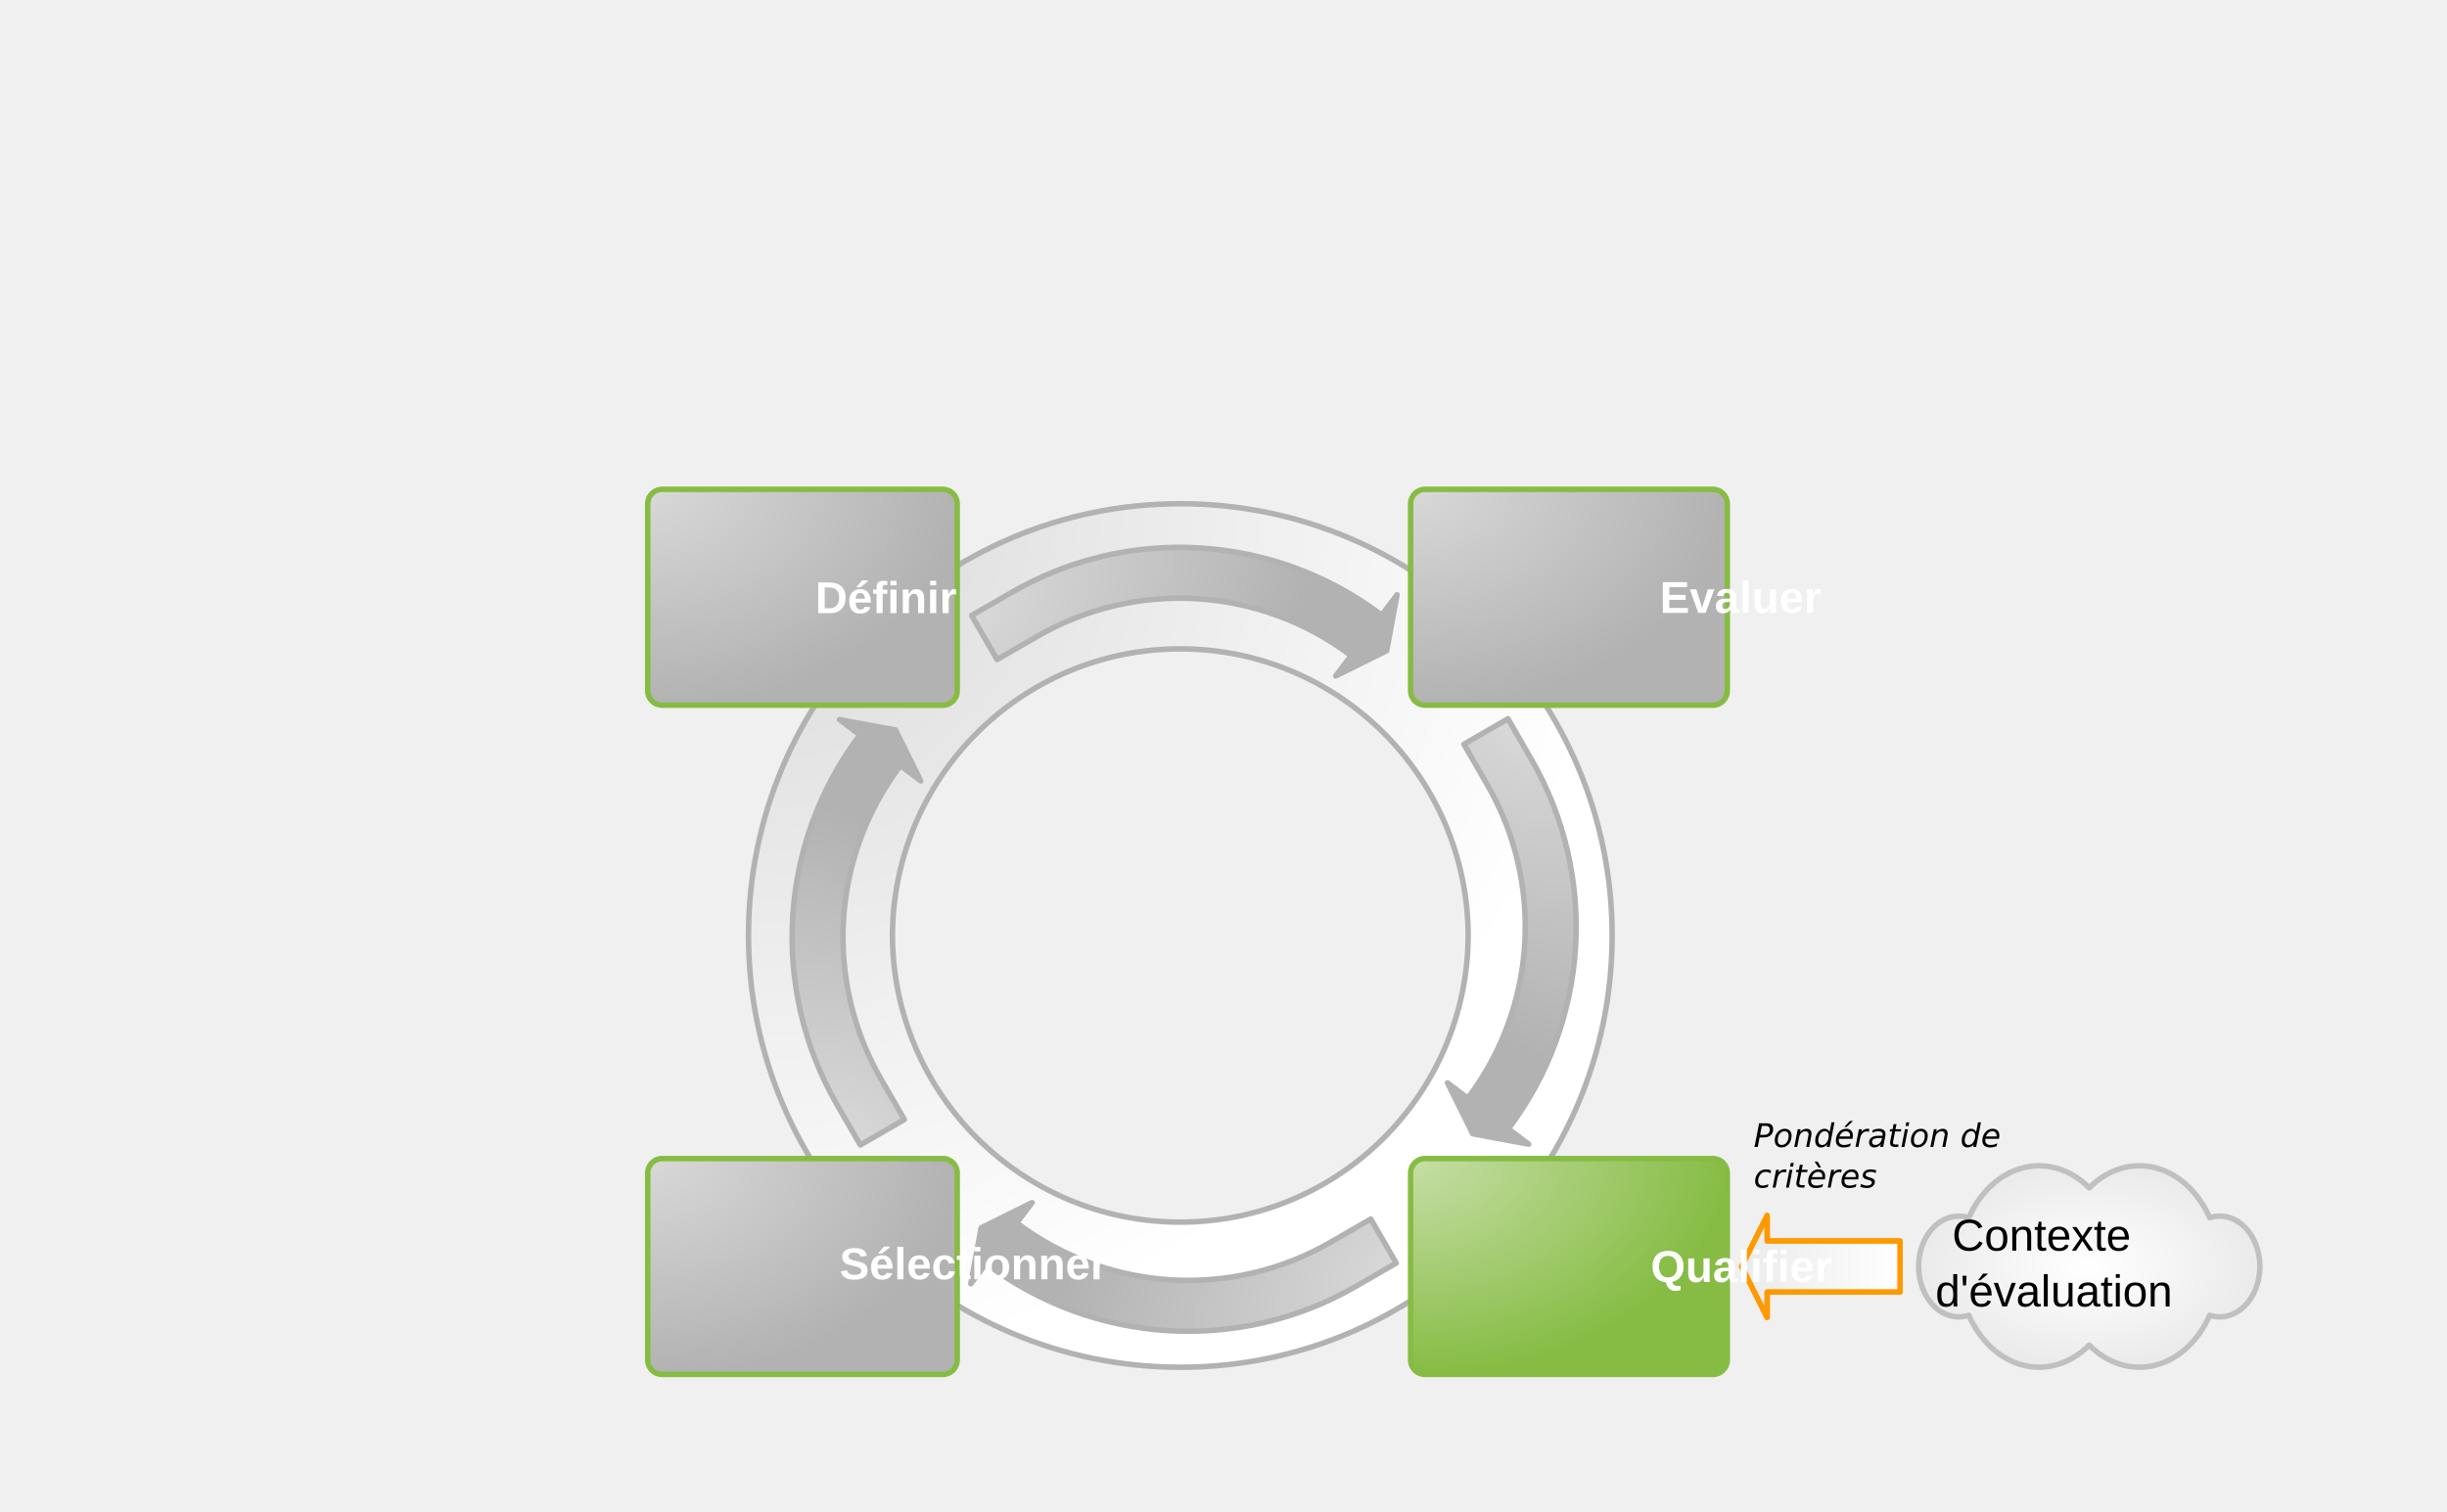
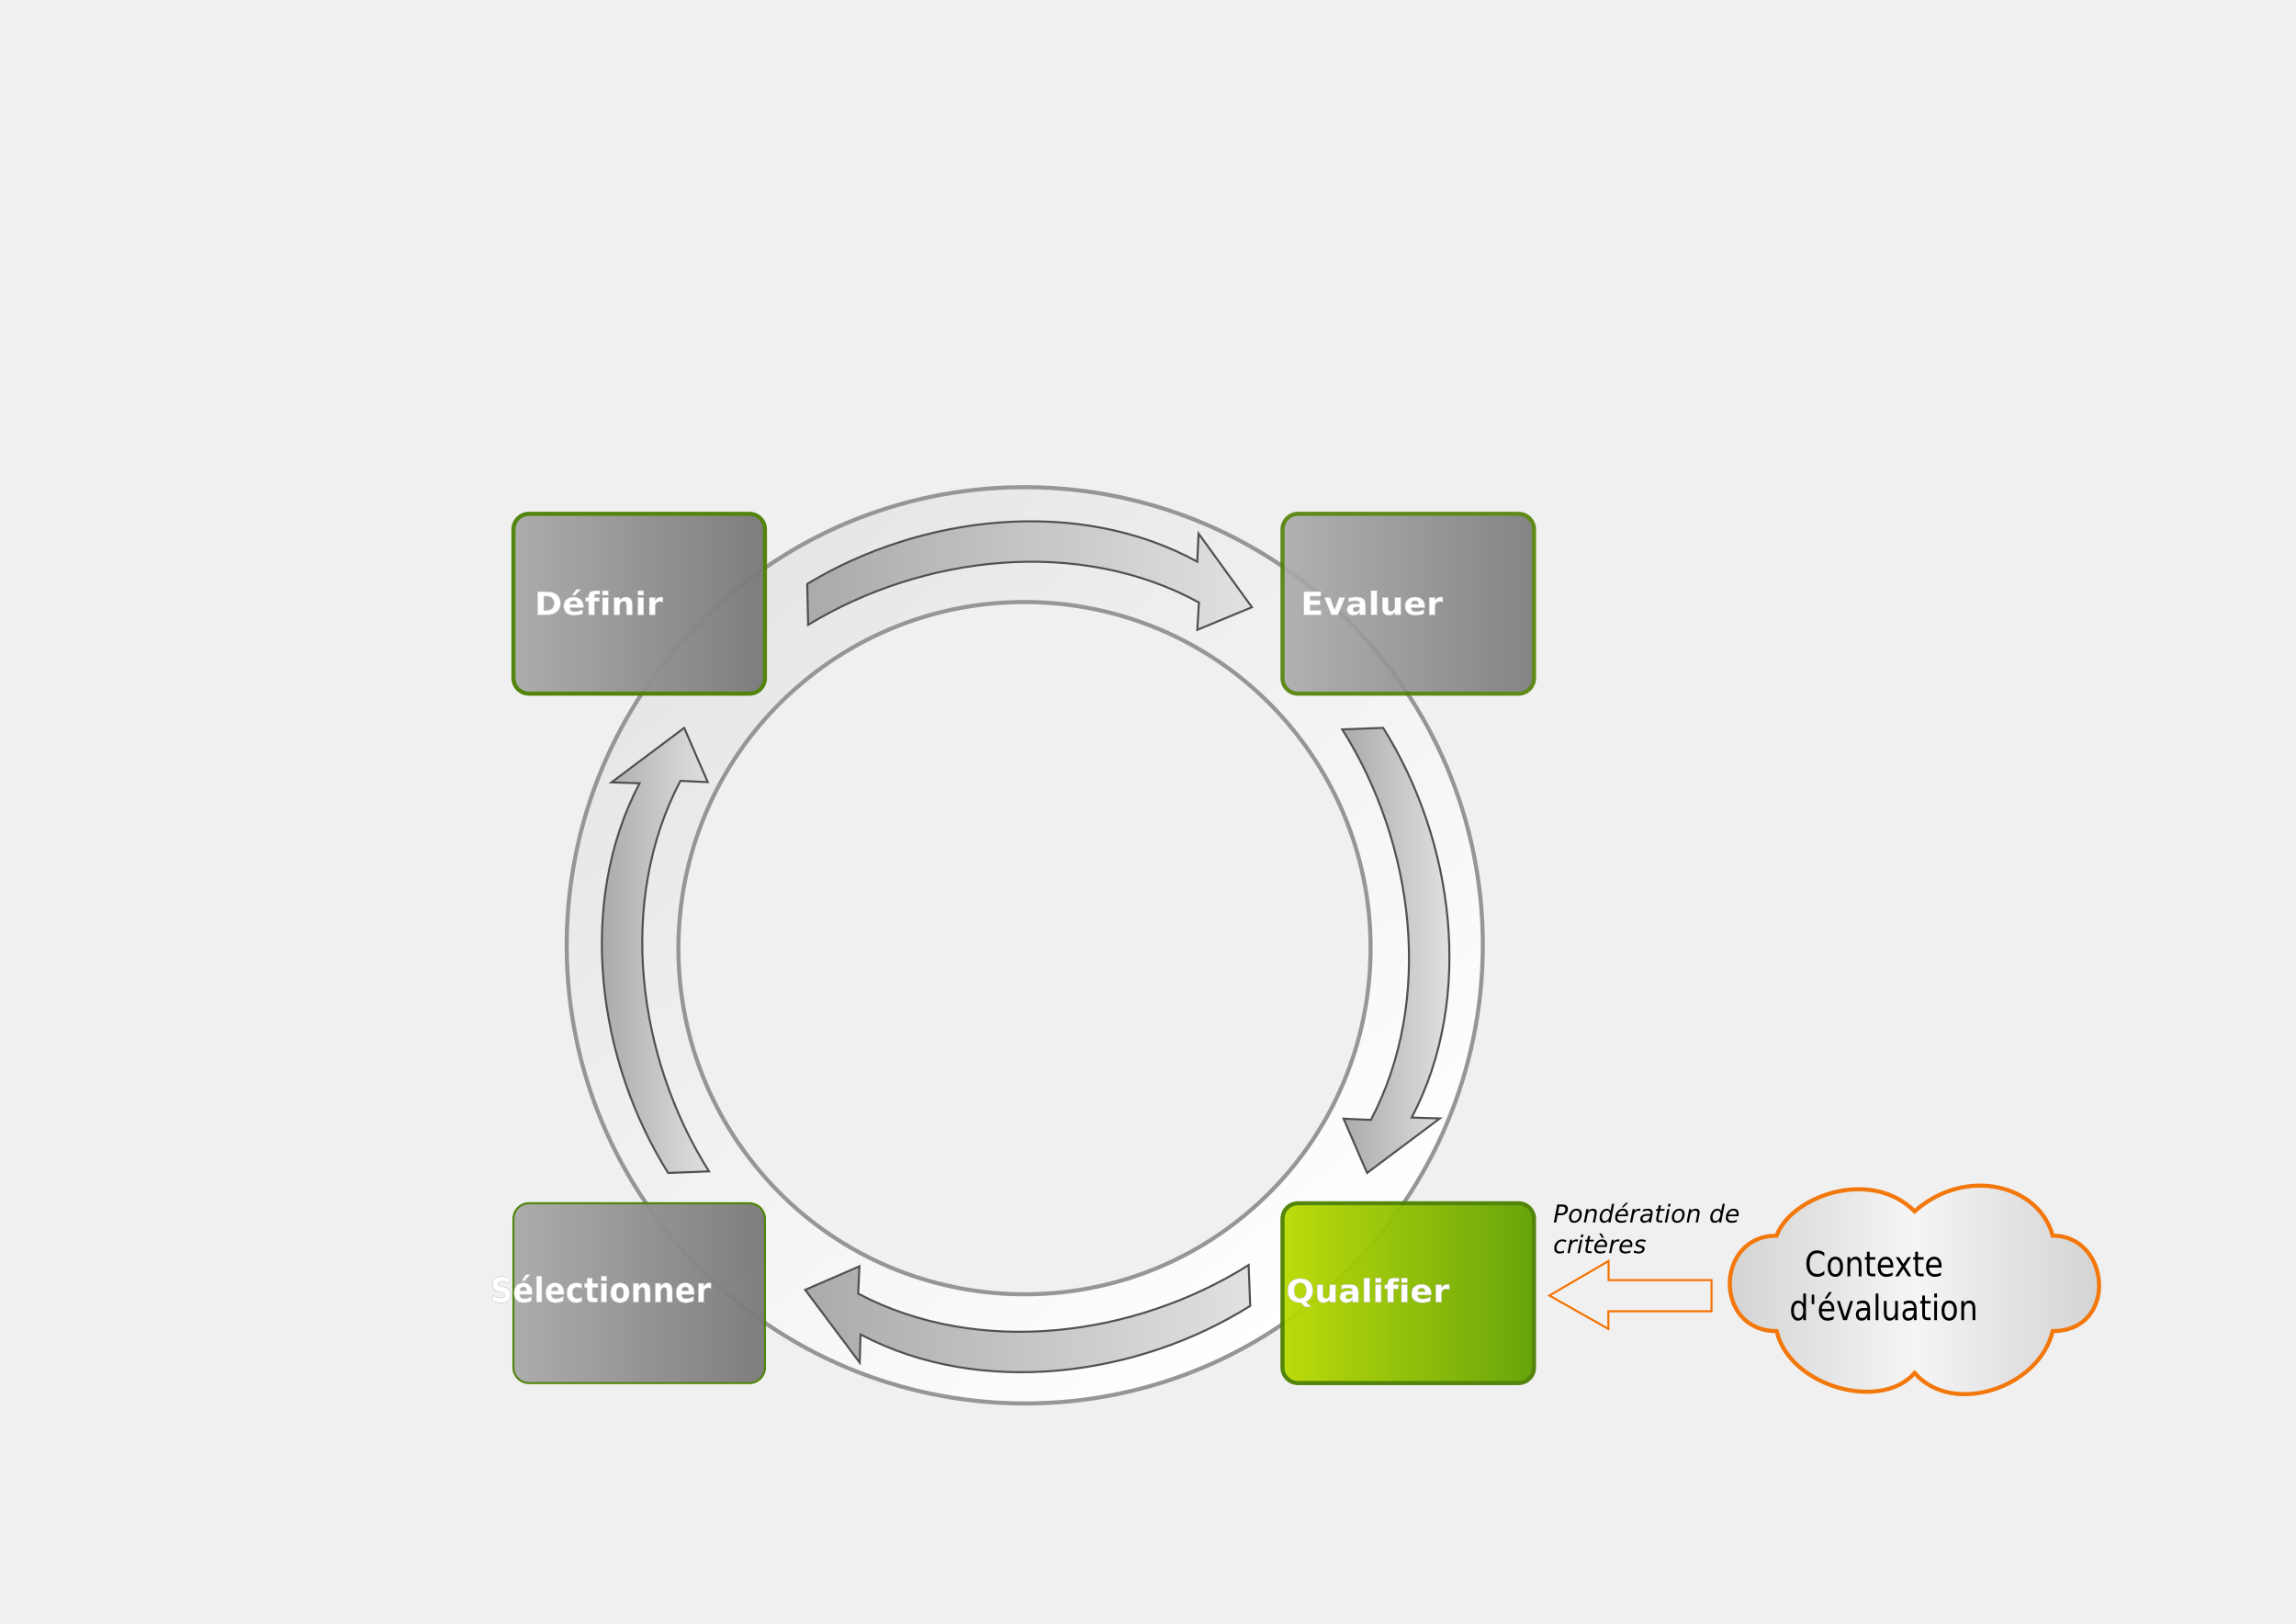
- <svg xmlns="http://www.w3.org/2000/svg" xmlns:ns1="http://schemas.microsoft.com/visio/2003/SVGExtensions/" xmlns:xlink="http://www.w3.org/1999/xlink" width="13.386in" height="8.268in" viewBox="0 0 963.78 595.276" xml:space="preserve" color-interpolation-filters="sRGB" class="st18" id="svg1306">
-   <ns1:documentProperties ns1:langID="1036" ns1:metric="true" ns1:viewMarkup="false" />
-   <style type="text/css" id="style1308">
- 	
- 		.st1 {fill:url(#grad36-4);stroke:#b2b2b2;stroke-linecap:round;stroke-linejoin:round;stroke-width:2.16}
- 		.st2 {fill:url(#grad36-8);stroke:#b2b2b2;stroke-linecap:round;stroke-linejoin:round;stroke-width:2.16}
- 		.st3 {fill:url(#grad36-21);stroke:#86bc44;stroke-linecap:round;stroke-linejoin:round;stroke-width:2.16}
- 		.st4 {fill:#ffffff;font-family:Arial;font-size:1.667em;font-weight:bold}
- 		.st5 {fill:url(#grad40-38);stroke:#ff9900;stroke-linecap:round;stroke-linejoin:round;stroke-width:2.16}
- 		.st6 {fill:#000000;font-family:Arial;font-size:1.5em}
- 		.st7 {font-size:1em}
- 		.st8 {fill:url(#grad36-4)}
- 		.st9 {stroke:#ff9900;stroke-linecap:round;stroke-linejoin:round;stroke-width:2.16}
- 		.st10 {fill:url(#grad36-4);stroke:#ff9900;stroke-linecap:round;stroke-linejoin:round;stroke-width:2.16;visibility:hidden}
- 		.st11 {fill:none;stroke:none;stroke-linecap:round;stroke-linejoin:round;stroke-width:0.72}
- 		.st12 {fill:#333333;font-family:Arial;font-size:1.167em;font-style:italic}
- 		.st13 {stroke:#517aff;stroke-linecap:round;stroke-linejoin:round;stroke-width:2.16}
- 		.st14 {fill:url(#grad36-4);stroke:#517aff;stroke-linecap:round;stroke-linejoin:round;stroke-width:2.16;visibility:hidden}
- 		.st15 {fill:url(#grad36-91);stroke:#517aff;stroke-linecap:round;stroke-linejoin:round;stroke-width:2.16}
- 		.st16 {fill:#ffffff;font-family:Arial;font-size:1.5em;font-style:italic;font-weight:bold}
- 		.st17 {fill:url(#grad40-38);stroke:#c0c0c0;stroke-linecap:round;stroke-linejoin:round;stroke-width:2.16}
- 		.st18 {fill:none;fill-rule:evenodd;font-size:12;overflow:visible;stroke-linecap:square;stroke-miterlimit:3}
- 	
- 	</style>
-   <defs id="Patterns_And_Gradients">
-     <radialGradient id="grad36-4" ns1:fillPattern="36" ns1:foreground="#d9d9d9" ns1:background="#ffffff" cx="0" cy="0" r="1">
-       <stop offset="0" style="stop-color:#d9d9d9;stop-opacity:1" id="stop1312" />
-       <stop offset="1" style="stop-color:#ffffff;stop-opacity:1" id="stop1314" />
-     </radialGradient>
-     <radialGradient id="grad36-8" ns1:fillPattern="36" ns1:foreground="#d9d9d9" ns1:background="#b2b2b2" cx="0" cy="0" r="1">
-       <stop offset="0" style="stop-color:#d9d9d9;stop-opacity:1" id="stop1317" />
-       <stop offset="1" style="stop-color:#b2b2b2;stop-opacity:1" id="stop1319" />
-     </radialGradient>
-     <radialGradient id="grad36-21" ns1:fillPattern="36" ns1:foreground="#c7dfa8" ns1:background="#86bc44" cx="0" cy="0" r="1">
-       <stop offset="0" style="stop-color:#c7dfa8;stop-opacity:1" id="stop1322" />
-       <stop offset="1" style="stop-color:#86bc44;stop-opacity:1" id="stop1324" />
-     </radialGradient>
-     <radialGradient id="grad40-38" ns1:fillPattern="40" ns1:foreground="#ffffff" ns1:background="#eaeaea" cx="0.5" cy="0.5" r="0.5">
-       <stop offset="0" style="stop-color:#ffffff;stop-opacity:1" id="stop1327" />
-       <stop offset="1" style="stop-color:#eaeaea;stop-opacity:1" id="stop1329" />
-     </radialGradient>
-     <radialGradient id="grad36-91" ns1:fillPattern="36" ns1:foreground="#c1cfff" ns1:background="#517aff" cx="0" cy="0" r="1">
-       <stop offset="0" style="stop-color:#c1cfff;stop-opacity:1" id="stop1332" />
-       <stop offset="1" style="stop-color:#517aff;stop-opacity:1" id="stop1334" />
-     </radialGradient>
-     <ns1:pageProperties ns1:shadowOffsetY="-8.50394" ns1:shadowOffsetX="8.50394" ns1:drawingUnits="24" ns1:pageScale="0.0393701" ns1:drawingScale="0.0393701" />
-     <ns1:layer ns1:index="0" ns1:name="Réseau" />
-     <ns1:textBlock ns1:margins="rect(4,4,4,4)" ns1:tabSpace="42.5197" />
-     <ns1:textRect cx="56.693" cy="571.181" width="113.39" height="48.189" />
-     <ns1:custProps>
-       <ns1:cp ns1:nameU="Manufacturer" ns1:lbl="Fabricant" ns1:prompt="Entrer le nom du fabricant." ns1:type="0" ns1:sortKey="1" ns1:invis="false" ns1:ask="false" ns1:langID="1036" ns1:val="VT4()" />
-       <ns1:cp ns1:nameU="ProductNumber" ns1:lbl="N° de produit" ns1:prompt="Entrer le n° de produit." ns1:type="0" ns1:sortKey="1" ns1:invis="false" ns1:ask="false" ns1:langID="1036" ns1:val="VT4()" />
-       <ns1:cp ns1:nameU="PartNumber" ns1:lbl="Référence" ns1:prompt="Entrer le n° de référence." ns1:type="0" ns1:sortKey="1" ns1:invis="false" ns1:ask="false" ns1:langID="1036" ns1:val="VT4()" />
-       <ns1:cp ns1:nameU="ProductDescription" ns1:lbl="Description du produit" ns1:prompt="Entrer la description du produit." ns1:type="0" ns1:sortKey="1" ns1:invis="false" ns1:ask="false" ns1:langID="1036" ns1:val="VT4()" />
-       <ns1:cp ns1:nameU="AssetNumber" ns1:lbl="N° d'inventaire" ns1:prompt="Entrer le n° d'inventaire." ns1:type="0" ns1:sortKey="1" ns1:invis="false" ns1:ask="false" ns1:langID="1036" ns1:val="VT4()" />
-       <ns1:cp ns1:nameU="SerialNumber" ns1:lbl="N° de série" ns1:prompt="Entrer le n° de série." ns1:type="0" ns1:sortKey="1" ns1:invis="false" ns1:ask="false" ns1:langID="1036" ns1:val="VT4()" />
-       <ns1:cp ns1:nameU="Location" ns1:lbl="Emplacement" ns1:prompt="Entrer l'emplacement." ns1:type="0" ns1:sortKey="1" ns1:invis="false" ns1:ask="false" ns1:langID="1036" ns1:val="VT4()" />
-       <ns1:cp ns1:nameU="Building" ns1:lbl="Bâtiment" ns1:prompt="Entrer le bâtiment." ns1:type="0" ns1:sortKey="1" ns1:invis="false" ns1:ask="false" ns1:langID="1036" ns1:val="VT4()" />
-       <ns1:cp ns1:nameU="Room" ns1:lbl="Salle" ns1:prompt="Entrer la salle." ns1:type="0" ns1:sortKey="1" ns1:invis="false" ns1:ask="false" ns1:langID="1036" ns1:val="VT4()" />
-       <ns1:cp ns1:nameU="Department" ns1:lbl="Service" ns1:prompt="Entrer le service." ns1:type="0" ns1:sortKey="1" ns1:invis="false" ns1:ask="false" ns1:langID="1036" ns1:val="VT4()" />
-     </ns1:custProps>
-     <ns1:textBlock ns1:margins="rect(4,4,4,4)" ns1:tabSpace="42.5197" />
-     <ns1:textRect cx="67.205" cy="555.591" width="134.41" height="79.37" />
-     <radialGradient xlink:href="#grad40-38" id="radialGradient1790" gradientUnits="userSpaceOnUse" gradientTransform="matrix(1.294235,0,0,0.772657,755.669,-56.6929)" cx="51.926" cy="719.064" fx="51.926" fy="719.064" r="52.761" />
-     <radialGradient xlink:href="#grad36-4" id="radialGradient1792" gradientUnits="userSpaceOnUse" gradientTransform="scale(1.247197,0.801798)" cx="0" cy="692.431" fx="0" fy="692.431" r="50" />
-     <ns1:userDefs>
-       <ns1:ud ns1:nameU="visVersion" ns1:val="VT0(11):26" />
-     </ns1:userDefs>
-     <ns1:userDefs>
-       <ns1:ud ns1:nameU="visVersion" ns1:val="VT0(11):26" />
-     </ns1:userDefs>
-     <ns1:userDefs>
-       <ns1:ud ns1:nameU="visVersion" ns1:val="VT0(11):26" />
-     </ns1:userDefs>
-     <ns1:textBlock ns1:margins="rect(4,4,4,4)" ns1:tabSpace="42.5197" />
-     <ns1:textRect cx="59.528" cy="557.008" width="119.06" height="76.535" />
-     <ns1:userDefs>
-       <ns1:ud ns1:nameU="visVersion" ns1:val="VT0(11):26" />
-     </ns1:userDefs>
-     <ns1:textBlock ns1:margins="rect(4,4,4,4)" ns1:tabSpace="42.5197" />
-     <ns1:textRect cx="85.039" cy="554.173" width="170.08" height="82.205" />
-     <ns1:userDefs>
-       <ns1:ud ns1:nameU="visVersion" ns1:val="VT0(11):26" />
-     </ns1:userDefs>
-     <ns1:textBlock ns1:margins="rect(4,4,4,4)" ns1:tabSpace="42.5197" />
-     <ns1:textRect cx="56.693" cy="571.181" width="113.39" height="48.189" />
-     <ns1:textBlock ns1:margins="rect(4,4,4,4)" ns1:tabSpace="42.5197" />
-     <ns1:textRect cx="56.693" cy="571.181" width="113.39" height="48.189" />
-     <ns1:userDefs>
-       <ns1:ud ns1:nameU="visVersion" ns1:val="VT0(11):26" />
-     </ns1:userDefs>
-     <ns1:userDefs>
-       <ns1:ud ns1:nameU="visVersion" ns1:val="VT0(11):26" />
-     </ns1:userDefs>
-     <ns1:custProps>
-       <ns1:cp ns1:nameU="Manufacturer" ns1:lbl="Fabricant" ns1:prompt="Entrer le nom du fabricant." ns1:type="0" ns1:sortKey="1" ns1:invis="false" ns1:ask="false" ns1:langID="1036" ns1:val="VT4()" />
-       <ns1:cp ns1:nameU="ProductNumber" ns1:lbl="N° de produit" ns1:prompt="Entrer le n° de produit." ns1:type="0" ns1:sortKey="1" ns1:invis="false" ns1:ask="false" ns1:langID="1036" ns1:val="VT4()" />
-       <ns1:cp ns1:nameU="PartNumber" ns1:lbl="Référence" ns1:prompt="Entrer le n° de référence." ns1:type="0" ns1:sortKey="1" ns1:invis="false" ns1:ask="false" ns1:langID="1036" ns1:val="VT4()" />
-       <ns1:cp ns1:nameU="ProductDescription" ns1:lbl="Description du produit" ns1:prompt="Entrer la description du produit." ns1:type="0" ns1:sortKey="1" ns1:invis="false" ns1:ask="false" ns1:langID="1036" ns1:val="VT4()" />
-       <ns1:cp ns1:nameU="AssetNumber" ns1:lbl="N° d'inventaire" ns1:prompt="Entrer le n° d'inventaire." ns1:type="0" ns1:sortKey="1" ns1:invis="false" ns1:ask="false" ns1:langID="1036" ns1:val="VT4()" />
-       <ns1:cp ns1:nameU="SerialNumber" ns1:lbl="N° de série" ns1:prompt="Entrer le n° de série." ns1:type="0" ns1:sortKey="1" ns1:invis="false" ns1:ask="false" ns1:langID="1036" ns1:val="VT4()" />
-       <ns1:cp ns1:nameU="Location" ns1:lbl="Emplacement" ns1:prompt="Entrer l'emplacement." ns1:type="0" ns1:sortKey="1" ns1:invis="false" ns1:ask="false" ns1:langID="1036" ns1:val="VT4()" />
-       <ns1:cp ns1:nameU="Building" ns1:lbl="Bâtiment" ns1:prompt="Entrer le bâtiment." ns1:type="0" ns1:sortKey="1" ns1:invis="false" ns1:ask="false" ns1:langID="1036" ns1:val="VT4()" />
-       <ns1:cp ns1:nameU="Room" ns1:lbl="Salle" ns1:prompt="Entrer la salle." ns1:type="0" ns1:sortKey="1" ns1:invis="false" ns1:ask="false" ns1:langID="1036" ns1:val="VT4()" />
-       <ns1:cp ns1:nameU="Department" ns1:lbl="Service" ns1:prompt="Entrer le service." ns1:type="0" ns1:sortKey="1" ns1:invis="false" ns1:ask="false" ns1:langID="1036" ns1:val="VT4()" />
-     </ns1:custProps>
-     <ns1:textBlock ns1:margins="rect(4,4,4,4)" ns1:tabSpace="42.5197" />
-     <ns1:textRect cx="101.339" cy="548.504" width="202.68" height="93.543" />
-     <ns1:userDefs>
-       <ns1:ud ns1:nameU="visVersion" ns1:val="VT0(11):26" />
-     </ns1:userDefs>
-     <ns1:textBlock ns1:margins="rect(4,0,4,0)" ns1:tabSpace="42.5197" />
-     <ns1:textRect cx="60.945" cy="552.756" width="121.89" height="85.039" />
-     <radialGradient xlink:href="#grad36-8" id="radialGradient1916" gradientUnits="userSpaceOnUse" gradientTransform="matrix(1.192729,0,0,0.838414,255.118,-53.8583)" cx="-0.905" cy="607.285" fx="-0.905" fy="607.285" r="104.005" />
-     <ns1:userDefs>
-       <ns1:ud ns1:nameU="visVersion" ns1:val="VT0(11):26" />
-     </ns1:userDefs>
-     <ns1:textBlock ns1:margins="rect(4,4,4,4)" ns1:tabSpace="42.5197" />
-     <ns1:textRect cx="62.362" cy="552.756" width="124.73" height="85.039" />
-     <radialGradient xlink:href="#grad36-21" id="radialGradient1924" gradientUnits="userSpaceOnUse" gradientTransform="matrix(1.206276,0,0,0.828998,555.591,-53.8583)" cx="-0.895" cy="614.183" fx="-0.895" fy="614.183" r="105.187" />
-     <ns1:userDefs>
-       <ns1:ud ns1:nameU="visVersion" ns1:val="VT0(11):26" />
-     </ns1:userDefs>
-     <ns1:textBlock ns1:margins="rect(4,4,4,4)" ns1:tabSpace="42.5197" />
-     <ns1:textRect cx="62.362" cy="552.756" width="124.73" height="85.039" />
-     <radialGradient xlink:href="#grad36-8" id="radialGradient1932" gradientUnits="userSpaceOnUse" gradientTransform="matrix(1.206276,0,0,0.828998,555.591,-317.48)" cx="-0.895" cy="614.183" fx="-0.895" fy="614.183" r="105.187" />
-     <ns1:userDefs>
-       <ns1:ud ns1:nameU="visVersion" ns1:val="VT0(11):26" />
-     </ns1:userDefs>
-     <ns1:textBlock ns1:margins="rect(4,4,4,4)" ns1:tabSpace="42.5197" />
-     <ns1:textRect cx="60.945" cy="552.756" width="121.89" height="85.039" />
-     <radialGradient xlink:href="#grad36-8" id="radialGradient1940" gradientUnits="userSpaceOnUse" gradientTransform="matrix(1.192729,0,0,0.838414,255.118,-317.48)" cx="-0.905" cy="607.285" fx="-0.905" fy="607.285" r="104.005" />
-     <ns1:userDefs>
-       <ns1:ud ns1:nameU="visVersion" ns1:val="VT0(11):26" />
-     </ns1:userDefs>
-     <radialGradient xlink:href="#grad36-8" id="radialGradient1946" gradientUnits="userSpaceOnUse" gradientTransform="matrix(-0.628089,-1.087881,0.689413,-0.398033,-150.642,733.633)" cx="-0.86" cy="708.635" fx="-0.86" fy="708.635" r="120.493" />
-     <ns1:userDefs>
-       <ns1:ud ns1:nameU="visVersion" ns1:val="VT0(11):26" />
-     </ns1:userDefs>
-     <radialGradient xlink:href="#grad36-8" id="radialGradient1952" gradientUnits="userSpaceOnUse" gradientTransform="matrix(0.628089,1.087881,-0.689413,0.398033,1083.410,0.540654)" cx="-0.86" cy="708.635" fx="-0.86" fy="708.635" r="120.493" />
-     <ns1:userDefs>
-       <ns1:ud ns1:nameU="visVersion" ns1:val="VT0(11):26" />
-     </ns1:userDefs>
-     <radialGradient xlink:href="#grad36-8" id="radialGradient1958" gradientUnits="userSpaceOnUse" gradientTransform="matrix(-1.087881,0.628089,-0.398033,-0.689413,832.523,987.033)" cx="-0.86" cy="708.635" fx="-0.86" fy="708.635" r="120.493" />
-     <ns1:userDefs>
-       <ns1:ud ns1:nameU="visVersion" ns1:val="VT0(11):26" />
-     </ns1:userDefs>
-     <radialGradient xlink:href="#grad36-8" id="radialGradient1964" gradientUnits="userSpaceOnUse" gradientTransform="matrix(1.087881,-0.628089,0.398033,0.689413,100.075,-247.02)" cx="-0.86" cy="708.635" fx="-0.86" fy="708.635" r="120.493" />
-     <ns1:userDefs>
-       <ns1:ud ns1:nameU="ControlX" ns1:val="VT0(0.78740157):1" />
-       <ns1:ud ns1:nameU="Scale" ns1:val="VT0(1):26" />
-       <ns1:ud ns1:nameU="AntiScale" ns1:val="VT0(1):26" />
-       <ns1:ud ns1:nameU="visVersion" ns1:val="VT0(11):26" />
-     </ns1:userDefs>
-     <ns1:textBlock ns1:margins="rect(4,4,4,4)" ns1:tabSpace="42.5197" />
-     <radialGradient xlink:href="#grad36-4" id="radialGradient1970" gradientUnits="userSpaceOnUse" cx="-1.08" cy="254.04" fx="-1.08" fy="254.04" r="342.32" gradientTransform="translate(294.803,-56.6929)" />
-     <linearGradient xlink:href="#grad40-38" id="linearGradient5072" x1="-1.08" y1="585.423" x2="1.432" y2="585.423" gradientUnits="userSpaceOnUse" />
-     <linearGradient xlink:href="#grad40-38" id="linearGradient6540" x1="-1.08" y1="575.235" x2="63.44" y2="575.235" gradientUnits="userSpaceOnUse" />
+ <svg xmlns="http://www.w3.org/2000/svg" xmlns:xlink="http://www.w3.org/1999/xlink" width="841.89pt" height="595.276pt" id="svg2" version="1.0">
+   <defs id="defs4">
+     <linearGradient id="linearGradient23516">
+       <stop id="stop23518" offset="0" style="stop-color:#aaaaaa;stop-opacity:1;" />
+       <stop id="stop23520" offset="1" style="stop-color:#787878;stop-opacity:1;" />
+     </linearGradient>
+     <linearGradient id="linearGradient21654">
+       <stop style="stop-color:#d2d2d2;stop-opacity:1;" offset="0" id="stop21656" />
+       <stop id="stop21662" offset="0.5" style="stop-color:#f5f5f5;stop-opacity:1;" />
+       <stop style="stop-color:#d2d2d2;stop-opacity:1;" offset="1" id="stop21658" />
+     </linearGradient>
+     <linearGradient id="linearGradient15473">
+       <stop style="stop-color:#afc8ff;stop-opacity:1;" offset="0" id="stop15475" />
+       <stop style="stop-color:#0045e3;stop-opacity:1;" offset="1" id="stop15477" />
+     </linearGradient>
+     <linearGradient id="linearGradient4891">
+       <stop style="stop-color:#badb00;stop-opacity:1;" offset="0" id="stop4893" />
+       <stop style="stop-color:#60a000;stop-opacity:1;" offset="1" id="stop4895" />
+     </linearGradient>
+     <linearGradient id="linearGradient4885">
+       <stop id="stop4887" offset="0" style="stop-color:#caffa3;stop-opacity:1;" />
+       <stop style="stop-color:#74d451;stop-opacity:1;" offset="0" id="stop8429" />
+       <stop id="stop8431" offset="0" style="stop-color:#49be28;stop-opacity:1;" />
+       <stop id="stop4889" offset="0" style="stop-color:#1fa900;stop-opacity:1;" />
+     </linearGradient>
+     <linearGradient id="linearGradient4875">
+       <stop style="stop-color:#aaaaaa;stop-opacity:1;" offset="0" id="stop4877" />
+       <stop style="stop-color:#e1e1e1;stop-opacity:1;" offset="1" id="stop4879" />
+     </linearGradient>
+     <linearGradient id="linearGradient3976">
+       <stop style="stop-color:#e6e6e6;stop-opacity:1;" offset="0" id="stop3978" />
+       <stop style="stop-color:#ffffff;stop-opacity:1;" offset="1" id="stop3980" />
+     </linearGradient>
+     <linearGradient xlink:href="#linearGradient3976" id="linearGradient3982" x1="280.031" y1="394.091" x2="730" y2="394.091" gradientUnits="userSpaceOnUse" gradientTransform="matrix(0.643781,0.76521,-0.76521,0.643781,477.4588,-178.0601)" />
+     <linearGradient xlink:href="#linearGradient4875" id="linearGradient4881" x1="297.79" y1="396.577" x2="351.086" y2="396.577" gradientUnits="userSpaceOnUse" gradientTransform="translate(-4,68)" />
+     <linearGradient xlink:href="#linearGradient4875" id="linearGradient5776" x1="398.195" y1="213.347" x2="616.527" y2="213.347" gradientUnits="userSpaceOnUse" gradientTransform="translate(-4,68)" />
+     <linearGradient xlink:href="#linearGradient4875" id="linearGradient6657" x1="659.79" y1="396.577" x2="713.086" y2="396.577" gradientUnits="userSpaceOnUse" gradientTransform="translate(-4,68)" />
+     <linearGradient xlink:href="#linearGradient4875" id="linearGradient7538" x1="397.195" y1="576.577" x2="615.681" y2="576.577" gradientUnits="userSpaceOnUse" gradientTransform="translate(-4,68)" />
+     <linearGradient xlink:href="#linearGradient4891" id="linearGradient8419" x1="255" y1="224.123" x2="380" y2="224.123" gradientUnits="userSpaceOnUse" gradientTransform="translate(-5.00001,70.99999)" />
+     <linearGradient xlink:href="#linearGradient4891" id="linearGradient8439" x1="630" y1="224.123" x2="755" y2="224.123" gradientUnits="userSpaceOnUse" gradientTransform="translate(-4,70.99999)" />
+     <linearGradient xlink:href="#linearGradient4891" id="linearGradient8447" x1="252.137" y1="577.694" x2="377.137" y2="577.694" gradientUnits="userSpaceOnUse" gradientTransform="translate(-2.137095,54.42928)" />
+     <linearGradient xlink:href="#linearGradient4891" id="linearGradient8455" x1="636.137" y1="577.694" x2="761.137" y2="577.694" gradientUnits="userSpaceOnUse" gradientTransform="translate(-10.13709,54.4293)" />
+     <linearGradient xlink:href="#linearGradient15473" id="linearGradient15491" x1="0.274" y1="452.949" x2="158.453" y2="549.578" gradientUnits="userSpaceOnUse" />
+     <linearGradient xlink:href="#linearGradient15473" id="linearGradient16382" gradientUnits="userSpaceOnUse" x1="0.274" y1="452.949" x2="158.453" y2="549.578" />
+     <linearGradient xlink:href="#linearGradient21654" id="linearGradient21660" x1="395.854" y1="60.562" x2="604.361" y2="60.562" gradientUnits="userSpaceOnUse" />
+     <linearGradient xlink:href="#linearGradient21654" id="linearGradient22547" gradientUnits="userSpaceOnUse" x1="395.854" y1="60.562" x2="604.361" y2="60.562" gradientTransform="matrix(0.872221,0,0,1,499.7737,569.965)" />
+     <linearGradient xlink:href="#linearGradient21654" id="linearGradient22592" gradientUnits="userSpaceOnUse" x1="395.854" y1="60.562" x2="604.361" y2="60.562" />
+     <linearGradient xlink:href="#linearGradient21654" id="linearGradient14857" gradientUnits="userSpaceOnUse" gradientTransform="matrix(0.872221,0,0,1,499.7737,569.965)" x1="395.854" y1="60.562" x2="604.361" y2="60.562" />
+     <linearGradient xlink:href="#linearGradient4875" id="linearGradient14869" gradientUnits="userSpaceOnUse" gradientTransform="translate(-4,68)" x1="297.79" y1="396.577" x2="351.086" y2="396.577" />
+     <linearGradient xlink:href="#linearGradient4875" id="linearGradient14872" gradientUnits="userSpaceOnUse" gradientTransform="translate(-4,68)" x1="397.195" y1="576.577" x2="615.681" y2="576.577" />
+     <linearGradient xlink:href="#linearGradient4875" id="linearGradient14875" gradientUnits="userSpaceOnUse" gradientTransform="translate(-4,68)" x1="659.79" y1="396.577" x2="713.086" y2="396.577" />
+     <linearGradient xlink:href="#linearGradient4875" id="linearGradient14878" gradientUnits="userSpaceOnUse" gradientTransform="translate(-4,68)" x1="398.195" y1="213.347" x2="616.527" y2="213.347" />
+     <linearGradient xlink:href="#linearGradient23516" id="linearGradient14881" gradientUnits="userSpaceOnUse" gradientTransform="translate(-2.137095,54.42928)" x1="252.137" y1="577.694" x2="377.137" y2="577.694" />
+     <linearGradient xlink:href="#linearGradient4891" id="linearGradient14884" gradientUnits="userSpaceOnUse" gradientTransform="translate(-10.13709,54.4293)" x1="636.137" y1="577.694" x2="761.137" y2="577.694" />
+     <linearGradient xlink:href="#linearGradient23516" id="linearGradient14887" gradientUnits="userSpaceOnUse" gradientTransform="translate(-4,70.99999)" x1="630" y1="224.123" x2="755" y2="224.123" />
+     <linearGradient xlink:href="#linearGradient23516" id="linearGradient14890" gradientUnits="userSpaceOnUse" gradientTransform="translate(-5.00001,70.99999)" x1="255" y1="224.123" x2="380" y2="224.123" />
+     <linearGradient xlink:href="#linearGradient3976" id="linearGradient14893" gradientUnits="userSpaceOnUse" gradientTransform="matrix(0.643781,0.76521,-0.76521,0.643781,477.4588,-178.0601)" x1="280.031" y1="394.091" x2="730" y2="394.091" />
  </defs>
-   <g id="shape11-53" ns1:mID="11" ns1:groupContext="groupContent" transform="matrix(-0.371384,0.928479,-0.928479,-0.371384,928.105,327.021)">
-     <ns1:textBlock ns1:margins="rect(4,4,4,4)" ns1:tabSpace="42.5197" />
-   </g>
-   <g id="shape15-66" ns1:mID="15" ns1:groupContext="groupContent" transform="matrix(0.369267,0.929323,-0.929323,0.369267,1070.320,-99.5009)">
-     <ns1:textBlock ns1:margins="rect(4,4,4,4)" ns1:tabSpace="42.5197" />
-   </g>
-   <g id="shape21-87" ns1:mID="21" ns1:groupContext="groupContent" transform="translate(685.984,-339.956)">
-     <ns1:textBlock ns1:margins="rect(4,4,4,4)" ns1:tabSpace="42.5197" />
-   </g>
-   <g id="shape27-112" ns1:mID="27" ns1:groupContext="groupContent" transform="matrix(-1,0,0,-1,249.449,1074.130)">
-     <ns1:textBlock ns1:margins="rect(4,4,4,4)" ns1:tabSpace="42.5197" />
-   </g>
-   <g id="shape31-125" ns1:mID="31" ns1:groupContext="groupContent" transform="matrix(-1,0,0,-1,748.346,1074.130)">
-     <ns1:textBlock ns1:margins="rect(4,4,4,4)" ns1:tabSpace="42.5197" />
-   </g>
-   <g id="g1409">
-     <path style="fill:url(#radialGradient1970);stroke:#b2b2b2;stroke-width:2.16;stroke-linecap:round;stroke-linejoin:round" id="path1343" class="st1" d="M 294.803,368.507 C 294.803,462.44 370.95,538.587 464.883,538.587 C 558.816,538.587 634.963,462.44 634.963,368.507 C 634.963,274.575 558.816,198.427 464.883,198.427 C 370.95,198.427 294.803,274.575 294.803,368.507 L 294.803,368.507 z M 351.493,368.507 C 351.755,306.072 402.443,255.597 464.878,255.597 C 527.313,255.597 578.001,306.072 578.263,368.507 C 578.001,430.942 527.313,481.417 464.878,481.417 C 402.443,481.417 351.755,430.942 351.493,368.507 L 351.493,368.507 z " />
-     <path style="fill:url(#radialGradient1964);stroke:#b2b2b2;stroke-width:2.16;stroke-linecap:round;stroke-linejoin:round" id="path1348" class="st2" d="M 392.7,259.821 L 408.566,250.661 C 447.544,228.156 496.205,231.159 532.121,258.285 L 526.082,266.286 L 546.165,256.331 L 550.241,234.29 L 544.203,242.291 C 501.862,210.31 444.494,206.768 398.541,233.297 L 382.675,242.457 L 392.7,259.821 z " />
-     <path style="fill:url(#radialGradient1958);stroke:#b2b2b2;stroke-width:2.16;stroke-linecap:round;stroke-linejoin:round" id="path1353" class="st2" d="M 539.898,480.192 L 524.032,489.352 C 485.054,511.857 436.393,508.854 400.477,481.728 L 406.516,473.727 L 386.433,483.682 L 382.357,505.723 L 388.395,497.722 C 430.736,529.703 488.104,533.245 534.057,506.716 L 549.923,497.556 L 539.898,480.192 z " />
-     <path style="fill:url(#radialGradient1952);stroke:#b2b2b2;stroke-width:2.16;stroke-linecap:round;stroke-linejoin:round" id="path1358" class="st2" d="M 576.569,293.166 L 585.729,309.031 C 608.234,348.009 605.231,396.671 578.105,432.586 L 570.104,426.548 L 580.059,446.631 L 602.1,450.707 L 594.099,444.668 C 626.08,402.327 629.622,344.96 603.093,299.006 L 593.933,283.141 L 576.569,293.166 z " />
-     <path style="fill:url(#radialGradient1946);stroke:#b2b2b2;stroke-width:2.16;stroke-linecap:round;stroke-linejoin:round" id="path1363" class="st2" d="M 356.199,441.008 L 347.039,425.142 C 324.534,386.164 327.537,337.503 354.663,301.587 L 362.664,307.626 L 352.709,287.543 L 330.668,283.467 L 338.669,289.505 C 306.688,331.846 303.146,389.214 329.675,435.167 L 338.835,451.033 L 356.199,441.008 z " />
-     <rect style="fill:url(#radialGradient1940);stroke:#86bc44;stroke-width:2.16;stroke-linecap:round;stroke-linejoin:round;fill-opacity:1.0" id="rect1370" class="st3" ry="5.669" rx="5.669" height="85.039" width="121.89" y="192.756" x="255.118" />
-     <rect style="fill:url(#radialGradient1932);stroke:#86bc44;stroke-width:2.16;stroke-linecap:round;stroke-linejoin:round;fill-opacity:1.0" id="rect1379" class="st3" ry="5.669" rx="5.669" height="85.039" width="124.724" y="192.756" x="555.591" />
-     <rect style="fill:url(#radialGradient1924);stroke:#86bc44;stroke-width:2.16;stroke-linecap:round;stroke-linejoin:round" id="rect1388" class="st3" ry="5.669" rx="5.669" height="85.039" width="124.724" y="456.378" x="555.591" />
-     <rect style="fill:url(#radialGradient1916);stroke:#86bc44;stroke-width:2.16;stroke-linecap:round;stroke-linejoin:round;fill-opacity:1.0" id="rect1397" class="st3" ry="5.669" rx="5.669" height="85.039" width="121.89" y="456.378" x="255.118" />
-     <g transform="matrix(-1,0,0,-1,748.346,1074.130)" ns1:groupContext="shape" ns1:mID="32" id="shape32-114">
-       <ns1:textBlock ns1:tabSpace="42.5197" ns1:margins="rect(4,4,4,4)" />
-       <path style="fill:url(#radialGradient1792)" id="path1548" class="st8" d="M 0,585.25 L 52.34,585.25 L 52.34,595.28 L 62.36,575.23 L 52.34,555.19 L 52.34,565.21 L 0,565.21 L 0,585.25 z " />
-       <path style="stroke:#ff9900;stroke-width:2.16;stroke-linecap:round;stroke-linejoin:round" id="path1550" class="st9" d="M 0,585.25 L 52.34,585.25 L 52.34,595.28 L 62.36,575.23 L 52.34,555.19 L 52.34,565.21 L 0,565.21" />
+   <g id="layer1">
+     <g id="g16641">
+       <path id="path1307" d="M 670.536,315.694 C 590.609,223.1 450.683,211.726 356.817,290.698 C 262.211,370.291 250.023,511.656 329.62,606.268 C 409.218,700.879 550.605,713.081 645.21,633.488 C 739.816,553.895 751.984,412.505 672.387,317.894 C 671.765,317.155 671.165,316.423 670.536,315.694 z M 630.394,354.53 C 690.529,426.008 681.302,532.841 609.822,592.978 C 538.342,653.115 431.529,643.907 371.394,572.43 C 311.259,500.952 320.462,394.139 391.942,334.002 C 463.422,273.865 570.259,283.052 630.394,354.53 z " style="fill:url(#linearGradient14893);fill-opacity:1;fill-rule:evenodd;stroke:#969696;stroke-width:2;stroke-linecap:butt;stroke-linejoin:miter;stroke-miterlimit:4;stroke-dasharray:none;stroke-opacity:1" />
+       <rect rx="7.612" ry="7.612" y="251.171" x="251.019" height="87.904" width="122.961" id="rect3058" style="opacity:0.95;fill:url(#linearGradient14890);fill-opacity:1;stroke:#4c7f00;stroke-width:2;stroke-miterlimit:4;stroke-dasharray:none;stroke-opacity:1" />
+       <rect style="opacity:0.9;fill:url(#linearGradient14887);fill-opacity:1;stroke:#4c7f00;stroke-width:2;stroke-miterlimit:4;stroke-dasharray:none;stroke-opacity:1" id="rect3060" width="122.961" height="87.904" x="627.019" y="251.171" ry="7.612" rx="7.612" />
+       <rect rx="7.612" ry="7.612" y="588.172" x="627.019" height="87.904" width="122.961" id="rect3062" style="opacity:0.95;fill:url(#linearGradient14884);fill-opacity:1;stroke:#4c7f00;stroke-width:2;stroke-miterlimit:4;stroke-dasharray:none;stroke-opacity:1" />
+       <rect style="opacity:0.95;fill:url(#linearGradient14881);fill-opacity:1;stroke:#4c7f00;stroke-width:1;stroke-miterlimit:4;stroke-dasharray:none;stroke-opacity:1" id="rect3064" width="122.961" height="87.904" x="251.019" y="588.172" ry="7.612" rx="7.612" />
+       <path id="path3069" d="M 395.096,305.427 C 451.623,271.099 527.844,262.553 586.178,294.531 L 585.367,307.873 L 612.069,296.812 L 585.993,260.825 L 585.345,274.562 C 526.975,242.565 450.041,251.814 394.653,285.45 L 395.096,305.427 z " style="fill:url(#linearGradient14878);fill-opacity:1;fill-rule:evenodd;stroke:#505050;stroke-width:1;stroke-linecap:butt;stroke-linejoin:miter;stroke-miterlimit:4;stroke-dasharray:none;stroke-opacity:1" />
+       <path style="fill:url(#linearGradient14875);fill-opacity:1;fill-rule:evenodd;stroke:#505050;stroke-width:1;stroke-linecap:butt;stroke-linejoin:miter;stroke-miterlimit:4;stroke-dasharray:none;stroke-opacity:1" d="M 656.247,356.556 C 691.483,412.521 701.258,488.595 670.226,547.438 L 656.872,546.842 L 668.362,573.362 L 703.924,546.708 L 690.178,546.283 C 721.23,487.404 710.74,410.629 676.215,355.791 L 656.247,356.556 z " id="path3071" />
+       <path id="path3091" d="M 610.459,618.386 C 554.493,653.621 478.419,663.396 419.577,632.364 L 420.173,619.01 L 393.652,630.501 L 420.307,666.063 L 420.732,652.317 C 479.611,683.368 556.386,672.879 611.224,638.353 L 610.459,618.386 z " style="fill:url(#linearGradient14872);fill-opacity:1;fill-rule:evenodd;stroke:#505050;stroke-width:1;stroke-linecap:butt;stroke-linejoin:miter;stroke-miterlimit:4;stroke-dasharray:none;stroke-opacity:1" />
+       <path style="fill:url(#linearGradient14869);fill-opacity:1;fill-rule:evenodd;stroke:#505050;stroke-width:1;stroke-linecap:butt;stroke-linejoin:miter;stroke-miterlimit:4;stroke-dasharray:none;stroke-opacity:1" d="M 346.629,572.597 C 311.394,516.632 301.619,440.558 332.65,381.715 L 346.004,382.311 L 334.514,355.791 L 298.952,382.445 L 312.698,382.87 C 281.647,441.749 292.136,518.524 326.662,573.362 L 346.629,572.597 z " id="path3093" />
+       <text transform="scale(1.025241,0.97538)" id="text13703" y="308.175" x="305.011" style="font-size:16px;font-style:normal;font-variant:normal;font-weight:bold;font-stretch:normal;text-align:center;line-height:125%;writing-mode:lr-tb;text-anchor:middle;fill:#ffffff;fill-opacity:1;stroke:#bebebe;stroke-width:0.2;stroke-linecap:butt;stroke-linejoin:miter;stroke-miterlimit:4;stroke-dasharray:none;stroke-opacity:1;font-family:Bitstream Vera Sans" xml:space="preserve">
+         <tspan y="308.175" x="305.011" id="tspan13705">Définir</tspan>
+       </text>
+       <text xml:space="preserve" style="font-size:16px;font-style:normal;font-variant:normal;font-weight:bold;font-stretch:normal;text-align:center;line-height:125%;writing-mode:lr-tb;text-anchor:middle;fill:#ffffff;fill-opacity:1;stroke:#bebebe;stroke-width:0.2;stroke-linecap:butt;stroke-linejoin:miter;stroke-miterlimit:4;stroke-dasharray:none;stroke-opacity:1;font-family:Bitstream Vera Sans" x="673.68" y="308.166" id="text14580" transform="scale(1.025241,0.97538)">
+         <tspan y="308.166" x="673.68" id="tspan14584">Evaluer</tspan>
+       </text>
+       <text transform="scale(1.025241,0.97538)" id="text14586" y="652.628" x="671.708" style="font-size:16px;font-style:normal;font-variant:normal;font-weight:bold;font-stretch:normal;text-align:center;line-height:125%;writing-mode:lr-tb;text-anchor:middle;fill:#ffffff;fill-opacity:1;stroke:#bebebe;stroke-width:0.2;stroke-linecap:butt;stroke-linejoin:miter;stroke-miterlimit:4;stroke-dasharray:none;stroke-opacity:1;font-family:Bitstream Vera Sans" xml:space="preserve">
+         <tspan y="652.628" x="671.708" id="tspan14590">Qualifier</tspan>
+       </text>
+       <text xml:space="preserve" style="font-size:16px;font-style:normal;font-variant:normal;font-weight:bold;font-stretch:normal;text-align:center;line-height:125%;writing-mode:lr-tb;text-anchor:middle;fill:#ffffff;fill-opacity:1;stroke:#bebebe;stroke-width:0.2;stroke-linecap:butt;stroke-linejoin:miter;stroke-miterlimit:4;stroke-dasharray:none;stroke-opacity:1;font-family:Bitstream Vera Sans" x="329.573" y="602.964" id="text14592" transform="scale(0.947233,1.055707)">
+         <tspan y="602.964" x="329.573" id="tspan14596">Sélectionner</tspan>
+       </text>
+       <path id="path17265" d="M 836.768,640.971 L 786.337,640.971 L 786.337,649.594 L 757.5,633.297 L 786.444,616.399 L 786.444,625.746 L 836.768,625.746 L 836.768,640.971 z " style="fill:#ffffff;fill-opacity:0;fill-rule:evenodd;stroke:#f37200;stroke-width:1;stroke-linecap:butt;stroke-linejoin:miter;stroke-miterlimit:4;stroke-dasharray:none;stroke-opacity:1" />
+       <path style="opacity:0.95;fill:url(#linearGradient14857);fill-opacity:1;stroke:#f37200;stroke-width:2;stroke-miterlimit:4;stroke-dasharray:none;stroke-opacity:1" d="M 1003.546,650.672 C 997.087,678.307 954.754,692.565 936.07,671.144 C 919.481,690.164 874.93,677.782 868.594,650.672 C 837.752,650.672 838.388,604.019 868.594,604.019 C 875.585,584.957 914.284,570.517 936.07,592.111 C 961.466,569.731 997.08,579.474 1003.546,604.019 C 1032.031,604.019 1035.57,650.672 1003.546,650.672 z " id="path22539" />
+       <text transform="scale(0.933928,1.070747)" xml:space="preserve" style="font-size:16px;font-style:normal;font-variant:normal;font-weight:normal;font-stretch:normal;text-align:center;line-height:125%;writing-mode:lr-tb;text-anchor:middle;fill:#000000;fill-opacity:1;stroke:none;stroke-width:1px;stroke-linecap:butt;stroke-linejoin:miter;stroke-opacity:1;font-family:Bitstream Vera Sans" x="1003.867" y="582.684" id="text22541">
+         <tspan y="582.684" x="1003.867" id="tspan22549">Contexte</tspan>
+         <tspan y="602.684" x="1003.867" id="tspan22551">d'évaluation</tspan>
+       </text>
+       <text id="text22553" y="597.559" x="759.319" style="font-size:12px;font-style:oblique;font-variant:normal;font-weight:normal;font-stretch:normal;text-align:start;line-height:125%;writing-mode:lr-tb;text-anchor:start;fill:#000000;fill-opacity:1;stroke:none;stroke-width:1px;stroke-linecap:butt;stroke-linejoin:miter;stroke-opacity:1;font-family:Bitstream Vera Sans" xml:space="preserve">
+         <tspan id="tspan22557" y="597.559" x="759.319">Pondération de</tspan>
+         <tspan id="tspan22561" y="612.559" x="759.319">critères</tspan>
+       </text>
    </g>
-     <g style="fill-opacity:1.0;fill:url(#linearGradient6540)" transform="matrix(-1,0,0,-1,748.346,1074.130)" ns1:groupContext="shape" ns1:mID="33" id="shape33-118">
-       <ns1:textBlock style="fill-opacity:1.0;fill:url(#linearGradient6540)" ns1:tabSpace="42.5197" ns1:margins="rect(4,4,4,4)" />
-       <path style="stroke:#ff9900;stroke-width:2.16;stroke-linecap:round;stroke-linejoin:round;fill-opacity:1.0;fill:url(#linearGradient6540)" id="path1555" class="st9" d="M 0,585.25 L 52.34,585.25 L 52.34,595.28 L 62.36,575.23 L 52.34,555.19 L 52.34,565.21 L 0,565.21 L 0,585.25" />
-     </g>
-     <g style="fill-opacity:1.0;fill:url(#linearGradient5072)" transform="matrix(-1,0,0,-1,749.1456,1084.322)" ns1:groupContext="shape" ns1:mID="34" id="shape34-122">
-       <rect style="fill:url(#linearGradient5072);stroke:#ff9900;stroke-width:2.16;stroke-linecap:round;stroke-linejoin:round;visibility:hidden;fill-opacity:1.0" id="rect1560" class="st10" height="19.705" width="0.352" y="575.571" x="0" />
-     </g>
-     <path style="fill:url(#radialGradient1790);stroke:#c0c0c0;stroke-width:2.16;stroke-linecap:round;stroke-linejoin:round" id="path1568" class="st17" d="M 775.439,518.107 C 779.952,528.339 787.832,535.553 796.974,537.822 C 806.117,540.091 815.592,537.184 822.869,529.877 C 830.146,537.188 839.624,540.098 848.769,537.829 C 857.915,535.56 865.797,528.344 870.309,518.107 C 875.045,519.643 880.08,518.343 883.948,514.585 C 887.815,510.827 890.079,505.035 890.079,498.897 C 890.079,492.759 887.815,486.967 883.948,483.209 C 880.08,479.452 875.045,478.151 870.309,479.687 C 865.797,469.451 857.915,462.234 848.769,459.965 C 839.624,457.696 830.146,460.606 822.869,467.917 C 815.592,460.61 806.117,457.703 796.974,459.972 C 787.832,462.241 779.952,469.455 775.439,479.687 C 770.703,478.151 765.668,479.452 761.8,483.209 C 757.933,486.967 755.669,492.759 755.669,498.897 C 755.669,505.035 757.933,510.827 761.8,514.585 C 765.668,518.343 770.703,519.643 775.439,518.107 L 775.439,518.107 z " />
-     <rect style="fill:none;stroke:none;stroke-width:0.72;stroke-linecap:round;stroke-linejoin:round" id="rect1579" class="st11" height="48.189" width="113.386" y="433.701" x="683.15" />
-     <text style="font-size:17.6px;font-style:normal;font-variant:normal;font-weight:bold;font-stretch:normal;text-align:center;line-height:125%;writing-mode:lr-tb;text-anchor:middle;fill:#ffffff;font-family:Arial" id="text1372" ns1:langID="1036" class="st4" y="241.541" x="314.737">
-       <ns1:paragraph ns1:horizAlign="1" />
-       <ns1:tabList />Définir</text>
-     <text style="font-size:17.6px;font-style:normal;font-variant:normal;font-weight:bold;font-stretch:normal;text-align:start;line-height:125%;writing-mode:lr-tb;text-anchor:start;fill:#ffffff;font-family:Arial" id="text1381" ns1:langID="1036" class="st4" y="241.434" x="585.302">
-       <ns1:paragraph ns1:horizAlign="1" />
-       <ns1:tabList />Evaluer</text>
-     <text style="font-size:17.6px;font-style:normal;font-variant:normal;font-weight:bold;font-stretch:normal;text-align:start;line-height:125%;writing-mode:lr-tb;text-anchor:start;fill:#ffffff;font-family:Arial" id="text1399" ns1:langID="1036" class="st4" y="503.934" x="262.204">
-       <ns1:paragraph ns1:horizAlign="1" />
-       <ns1:tabList />Sélectionner</text>
-     <text style="font-size:17.6px;font-style:normal;font-variant:normal;font-weight:bold;font-stretch:normal;text-align:start;line-height:125%;writing-mode:lr-tb;text-anchor:start;fill:#ffffff;font-family:Arial" id="text1390" ns1:langID="1036" class="st4" y="505.014" x="581.692">
-       <ns1:paragraph ns1:horizAlign="1" />
-       <ns1:tabList />Qualifier</text>
-     <text id="text6545" y="451.812" x="690.691" style="font-size:12.8px;font-style:oblique;font-variant:normal;font-weight:normal;font-stretch:normal;text-align:start;line-height:125%;writing-mode:lr-tb;text-anchor:start;fill:#000000;fill-opacity:1;stroke:none;stroke-width:1px;stroke-linecap:butt;stroke-linejoin:miter;stroke-opacity:1;font-family:Bitstream Vera Sans" xml:space="preserve">
-       <tspan y="451.812" x="690.691" id="tspan6551">Pondération de</tspan>
-       <tspan y="467.812" x="690.691" id="tspan6553">critères</tspan>
-     </text>
-     <text style="font-size:17.6px;font-style:normal;font-variant:normal;font-weight:normal;font-stretch:normal;text-align:center;line-height:125%;writing-mode:lr-tb;text-anchor:middle;fill:#000000;font-family:Arial" id="text6565" ns1:langID="1036" class="st6" y="492.645" x="821.196">
-       <tspan y="492.645" x="821.196" id="tspan6571">Contexte</tspan>
-       <tspan y="514.645" x="821.196" id="tspan6573">d'évaluation</tspan>
-     </text>
  </g>
</svg>
